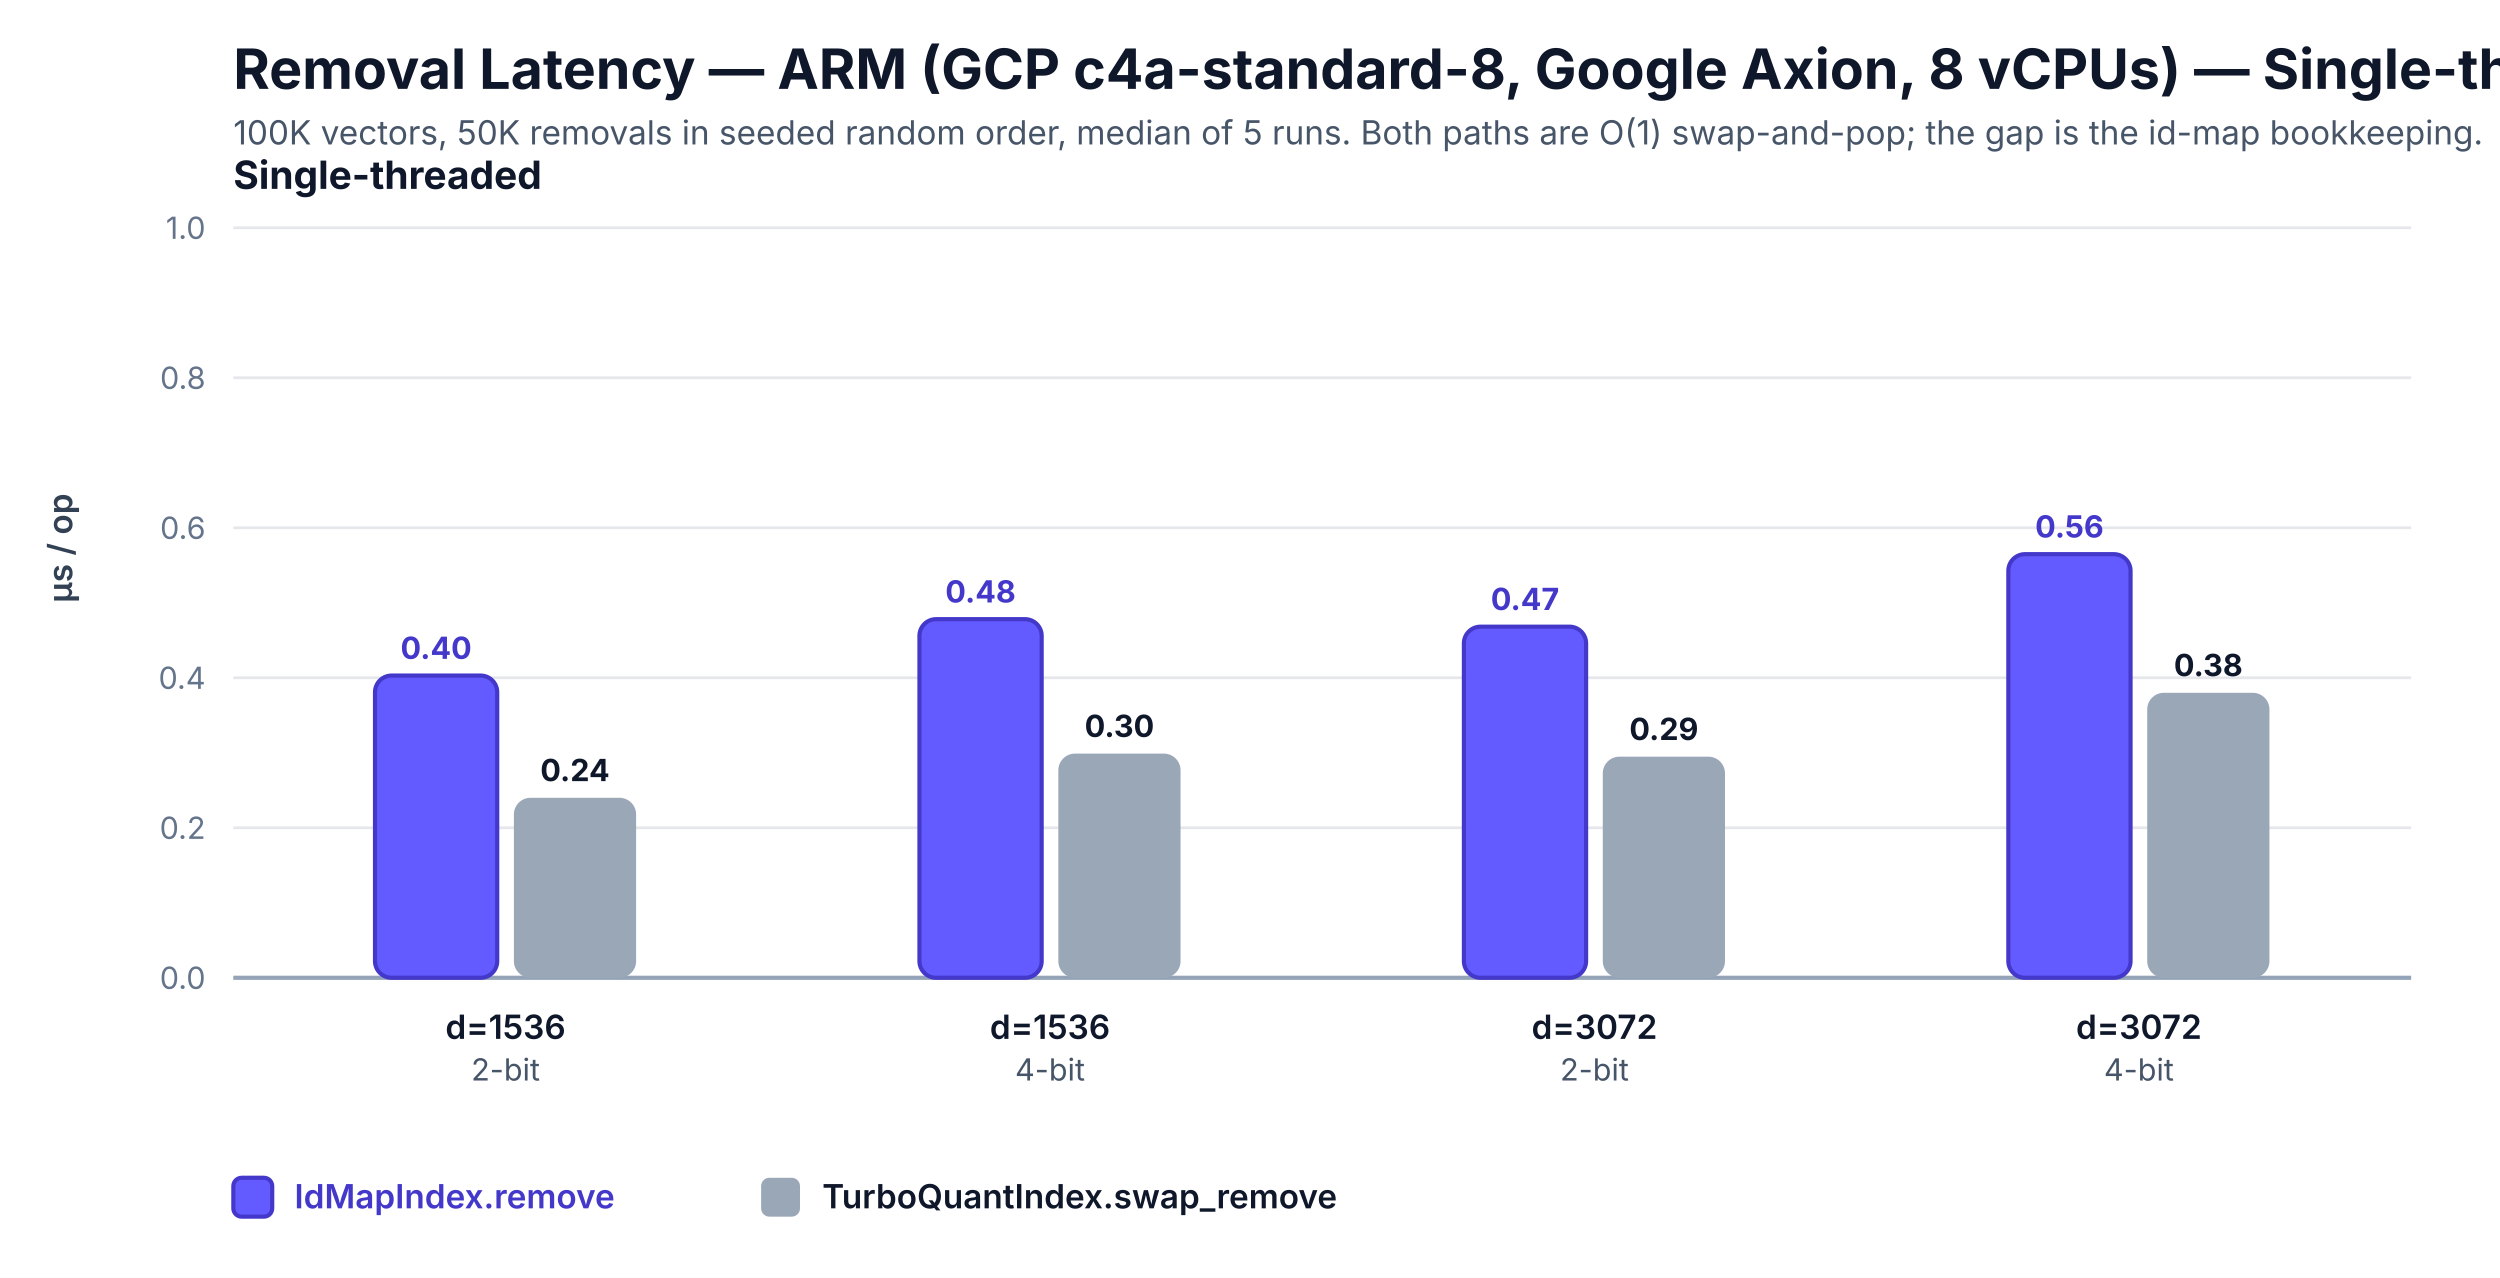
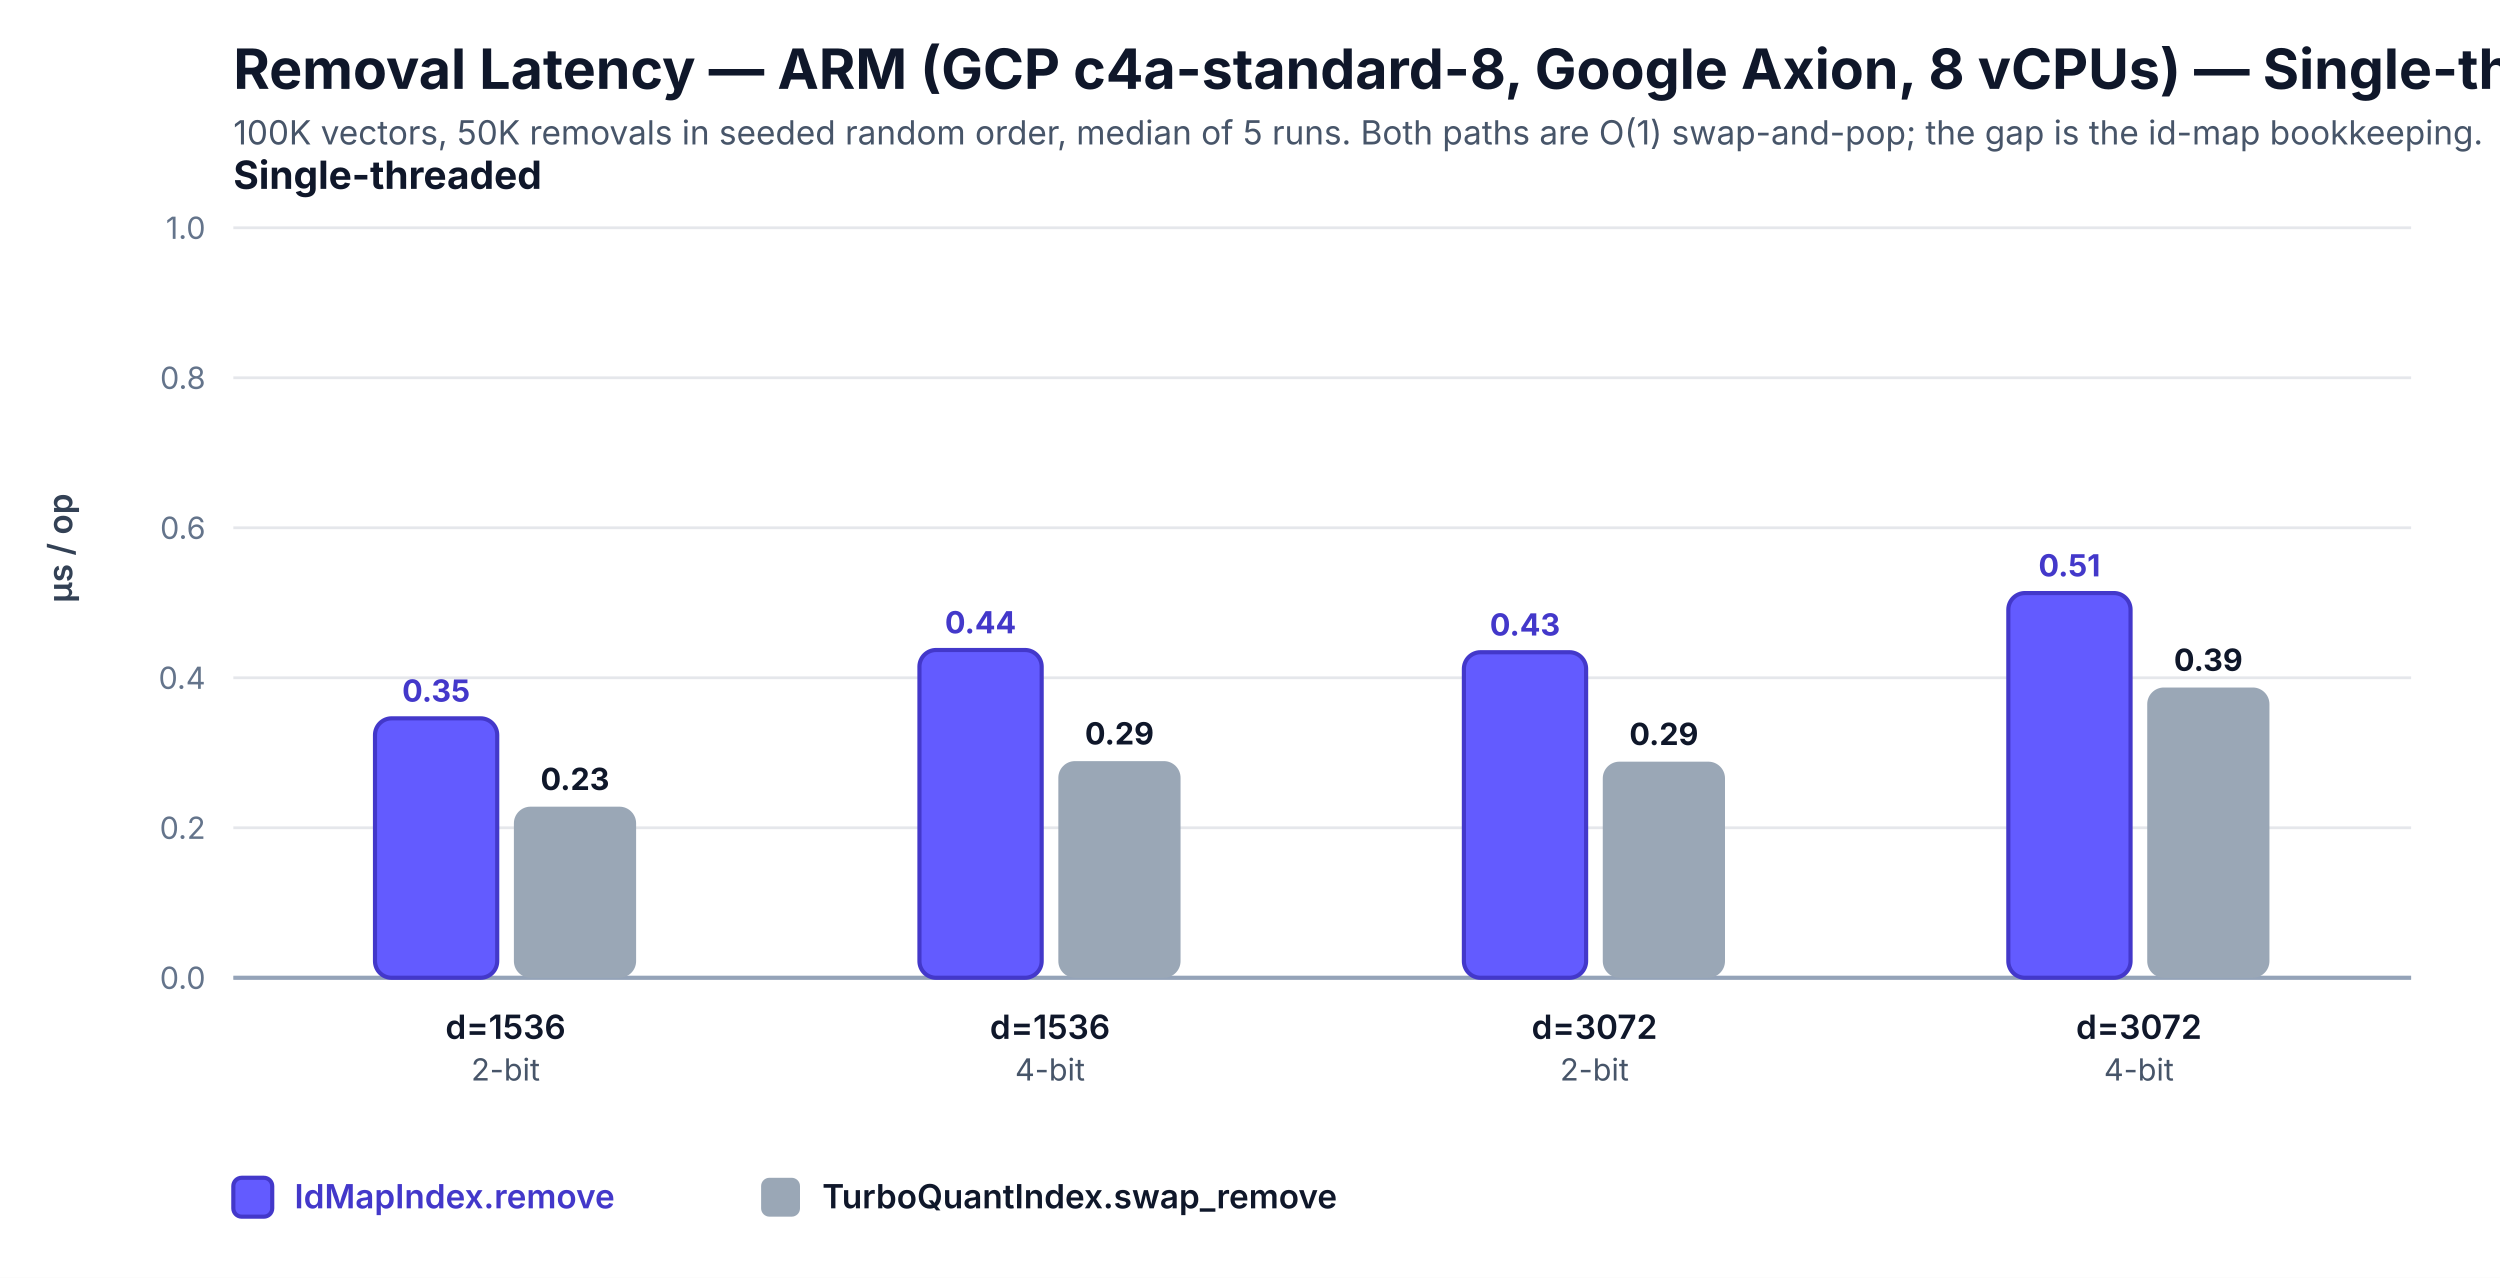
<svg xmlns="http://www.w3.org/2000/svg" width="900" height="460" viewBox="0 0 900 460" role="img" aria-label="Removal Latency — ARM (GCP c4a-standard-8, Google Axion, 8 vCPUs) — Single-threaded">
  <style>
  .title { font: 700 20px -apple-system, BlinkMacSystemFont, "Segoe UI", sans-serif; fill: #0f172a; }
  .subtitle { font: 400 12px -apple-system, BlinkMacSystemFont, "Segoe UI", sans-serif; fill: #475569; }
  .panel { font: 700 14px -apple-system, BlinkMacSystemFont, "Segoe UI", sans-serif; fill: #0f172a; }
  .label { font: 600 12px -apple-system, BlinkMacSystemFont, "Segoe UI", sans-serif; fill: #0f172a; }
  .secondary { font: 400 11px -apple-system, BlinkMacSystemFont, "Segoe UI", sans-serif; fill: #475569; }
  .tick { font: 400 11px -apple-system, BlinkMacSystemFont, "Segoe UI", sans-serif; fill: #64748b; }
  .value { font: 700 11px -apple-system, BlinkMacSystemFont, "Segoe UI", sans-serif; fill: #0f172a; }
  .value-accent { font: 700 11px -apple-system, BlinkMacSystemFont, "Segoe UI", sans-serif; fill: #4338ca; }
  .axis { font: 600 12px -apple-system, BlinkMacSystemFont, "Segoe UI", sans-serif; fill: #334155; }
  .legend { font: 600 12px -apple-system, BlinkMacSystemFont, "Segoe UI", sans-serif; fill: #0f172a; }
</style>
  <rect width="100%" height="100%" fill="#ffffff" />
  <text x="84" y="32" class="title">Removal Latency — ARM (GCP c4a-standard-8, Google Axion, 8 vCPUs) — Single-threaded</text>
  <text x="84" y="52" class="subtitle">100K vectors, 50K removals in seeded random order, median of 5 runs. Both paths are O(1) swap-and-pop; the gap is the id-map bookkeeping.</text>
  <line x1="84" y1="352.0" x2="868" y2="352.0" stroke="#e5e7eb" stroke-width="1" />
  <text x="74" y="356.0" text-anchor="end" class="tick">0.0</text>
  <line x1="84" y1="298.0" x2="868" y2="298.0" stroke="#e5e7eb" stroke-width="1" />
  <text x="74" y="302.0" text-anchor="end" class="tick">0.2</text>
  <line x1="84" y1="244.0" x2="868" y2="244.0" stroke="#e5e7eb" stroke-width="1" />
  <text x="74" y="248.0" text-anchor="end" class="tick">0.4</text>
  <line x1="84" y1="190.0" x2="868" y2="190.0" stroke="#e5e7eb" stroke-width="1" />
  <text x="74" y="194.0" text-anchor="end" class="tick">0.6</text>
  <line x1="84" y1="136.0" x2="868" y2="136.0" stroke="#e5e7eb" stroke-width="1" />
  <text x="74" y="140.0" text-anchor="end" class="tick">0.8</text>
  <line x1="84" y1="82.0" x2="868" y2="82.0" stroke="#e5e7eb" stroke-width="1" />
  <text x="74" y="86.0" text-anchor="end" class="tick">1.0</text>
  <line x1="84" y1="352.0" x2="868" y2="352.0" stroke="#94a3b8" stroke-width="1.5" />
  <text x="84" y="68" class="panel">Single-threaded</text>
-   <rect x="135.0" y="243.2" width="44" height="108.8" rx="6" fill="#635bff" stroke="#4338ca" stroke-width="1.5" />
-   <rect x="185.0" y="287.2" width="44" height="64.8" rx="6" fill="#9aa7b6" />
-   <text x="157.0" y="237.2" text-anchor="middle" class="value-accent">0.40</text>
-   <text x="207.0" y="281.2" text-anchor="middle" class="value">0.24</text>
+   <rect x="135.0" y="258.6" width="44" height="93.4" rx="6" fill="#635bff" stroke="#4338ca" stroke-width="1.5" />
+   <rect x="185.0" y="290.4" width="44" height="61.6" rx="6" fill="#9aa7b6" />
+   <text x="157.0" y="252.6" text-anchor="middle" class="value-accent">0.35</text>
+   <text x="207.0" y="284.4" text-anchor="middle" class="value">0.23</text>
  <text x="182.0" y="374" text-anchor="middle" class="label">d=1536</text>
  <text x="182.0" y="389" text-anchor="middle" class="secondary">2-bit</text>
-   <rect x="331.0" y="222.9" width="44" height="129.1" rx="6" fill="#635bff" stroke="#4338ca" stroke-width="1.5" />
-   <rect x="381.0" y="271.3" width="44" height="80.7" rx="6" fill="#9aa7b6" />
-   <text x="353.0" y="216.9" text-anchor="middle" class="value-accent">0.48</text>
-   <text x="403.0" y="265.3" text-anchor="middle" class="value">0.30</text>
+   <rect x="331.0" y="234.0" width="44" height="118.0" rx="6" fill="#635bff" stroke="#4338ca" stroke-width="1.5" />
+   <rect x="381.0" y="274.0" width="44" height="78.0" rx="6" fill="#9aa7b6" />
+   <text x="353.0" y="228.0" text-anchor="middle" class="value-accent">0.44</text>
+   <text x="403.0" y="268.0" text-anchor="middle" class="value">0.29</text>
  <text x="378.0" y="374" text-anchor="middle" class="label">d=1536</text>
  <text x="378.0" y="389" text-anchor="middle" class="secondary">4-bit</text>
-   <rect x="527.0" y="225.6" width="44" height="126.4" rx="6" fill="#635bff" stroke="#4338ca" stroke-width="1.5" />
-   <rect x="577.0" y="272.4" width="44" height="79.6" rx="6" fill="#9aa7b6" />
-   <text x="549.0" y="219.6" text-anchor="middle" class="value-accent">0.47</text>
-   <text x="599.0" y="266.4" text-anchor="middle" class="value">0.29</text>
+   <rect x="527.0" y="234.8" width="44" height="117.2" rx="6" fill="#635bff" stroke="#4338ca" stroke-width="1.5" />
+   <rect x="577.0" y="274.2" width="44" height="77.8" rx="6" fill="#9aa7b6" />
+   <text x="549.0" y="228.8" text-anchor="middle" class="value-accent">0.43</text>
+   <text x="599.0" y="268.2" text-anchor="middle" class="value">0.29</text>
  <text x="574.0" y="374" text-anchor="middle" class="label">d=3072</text>
  <text x="574.0" y="389" text-anchor="middle" class="secondary">2-bit</text>
-   <rect x="723.0" y="199.5" width="44" height="152.5" rx="6" fill="#635bff" stroke="#4338ca" stroke-width="1.5" />
-   <rect x="773.0" y="249.4" width="44" height="102.6" rx="6" fill="#9aa7b6" />
-   <text x="745.0" y="193.5" text-anchor="middle" class="value-accent">0.56</text>
-   <text x="795.0" y="243.4" text-anchor="middle" class="value">0.38</text>
+   <rect x="723.0" y="213.5" width="44" height="138.5" rx="6" fill="#635bff" stroke="#4338ca" stroke-width="1.5" />
+   <rect x="773.0" y="247.5" width="44" height="104.5" rx="6" fill="#9aa7b6" />
+   <text x="745.0" y="207.5" text-anchor="middle" class="value-accent">0.51</text>
+   <text x="795.0" y="241.5" text-anchor="middle" class="value">0.39</text>
  <text x="770.0" y="374" text-anchor="middle" class="label">d=3072</text>
  <text x="770.0" y="389" text-anchor="middle" class="secondary">4-bit</text>
  <text x="26" y="217.0" transform="rotate(-90, 26, 217.0)" class="axis">µs / op</text>
  <rect x="84" y="424" width="14" height="14" rx="3" fill="#635bff" stroke="#4338ca" stroke-width="1.5" />
  <text x="106" y="435" class="legend" style="fill: #4338ca;">IdMapIndex.remove</text>
  <rect x="274" y="424" width="14" height="14" rx="3" fill="#9aa7b6" />
  <text x="296" y="435" class="legend">TurboQuantIndex.swap_remove</text>
</svg>
